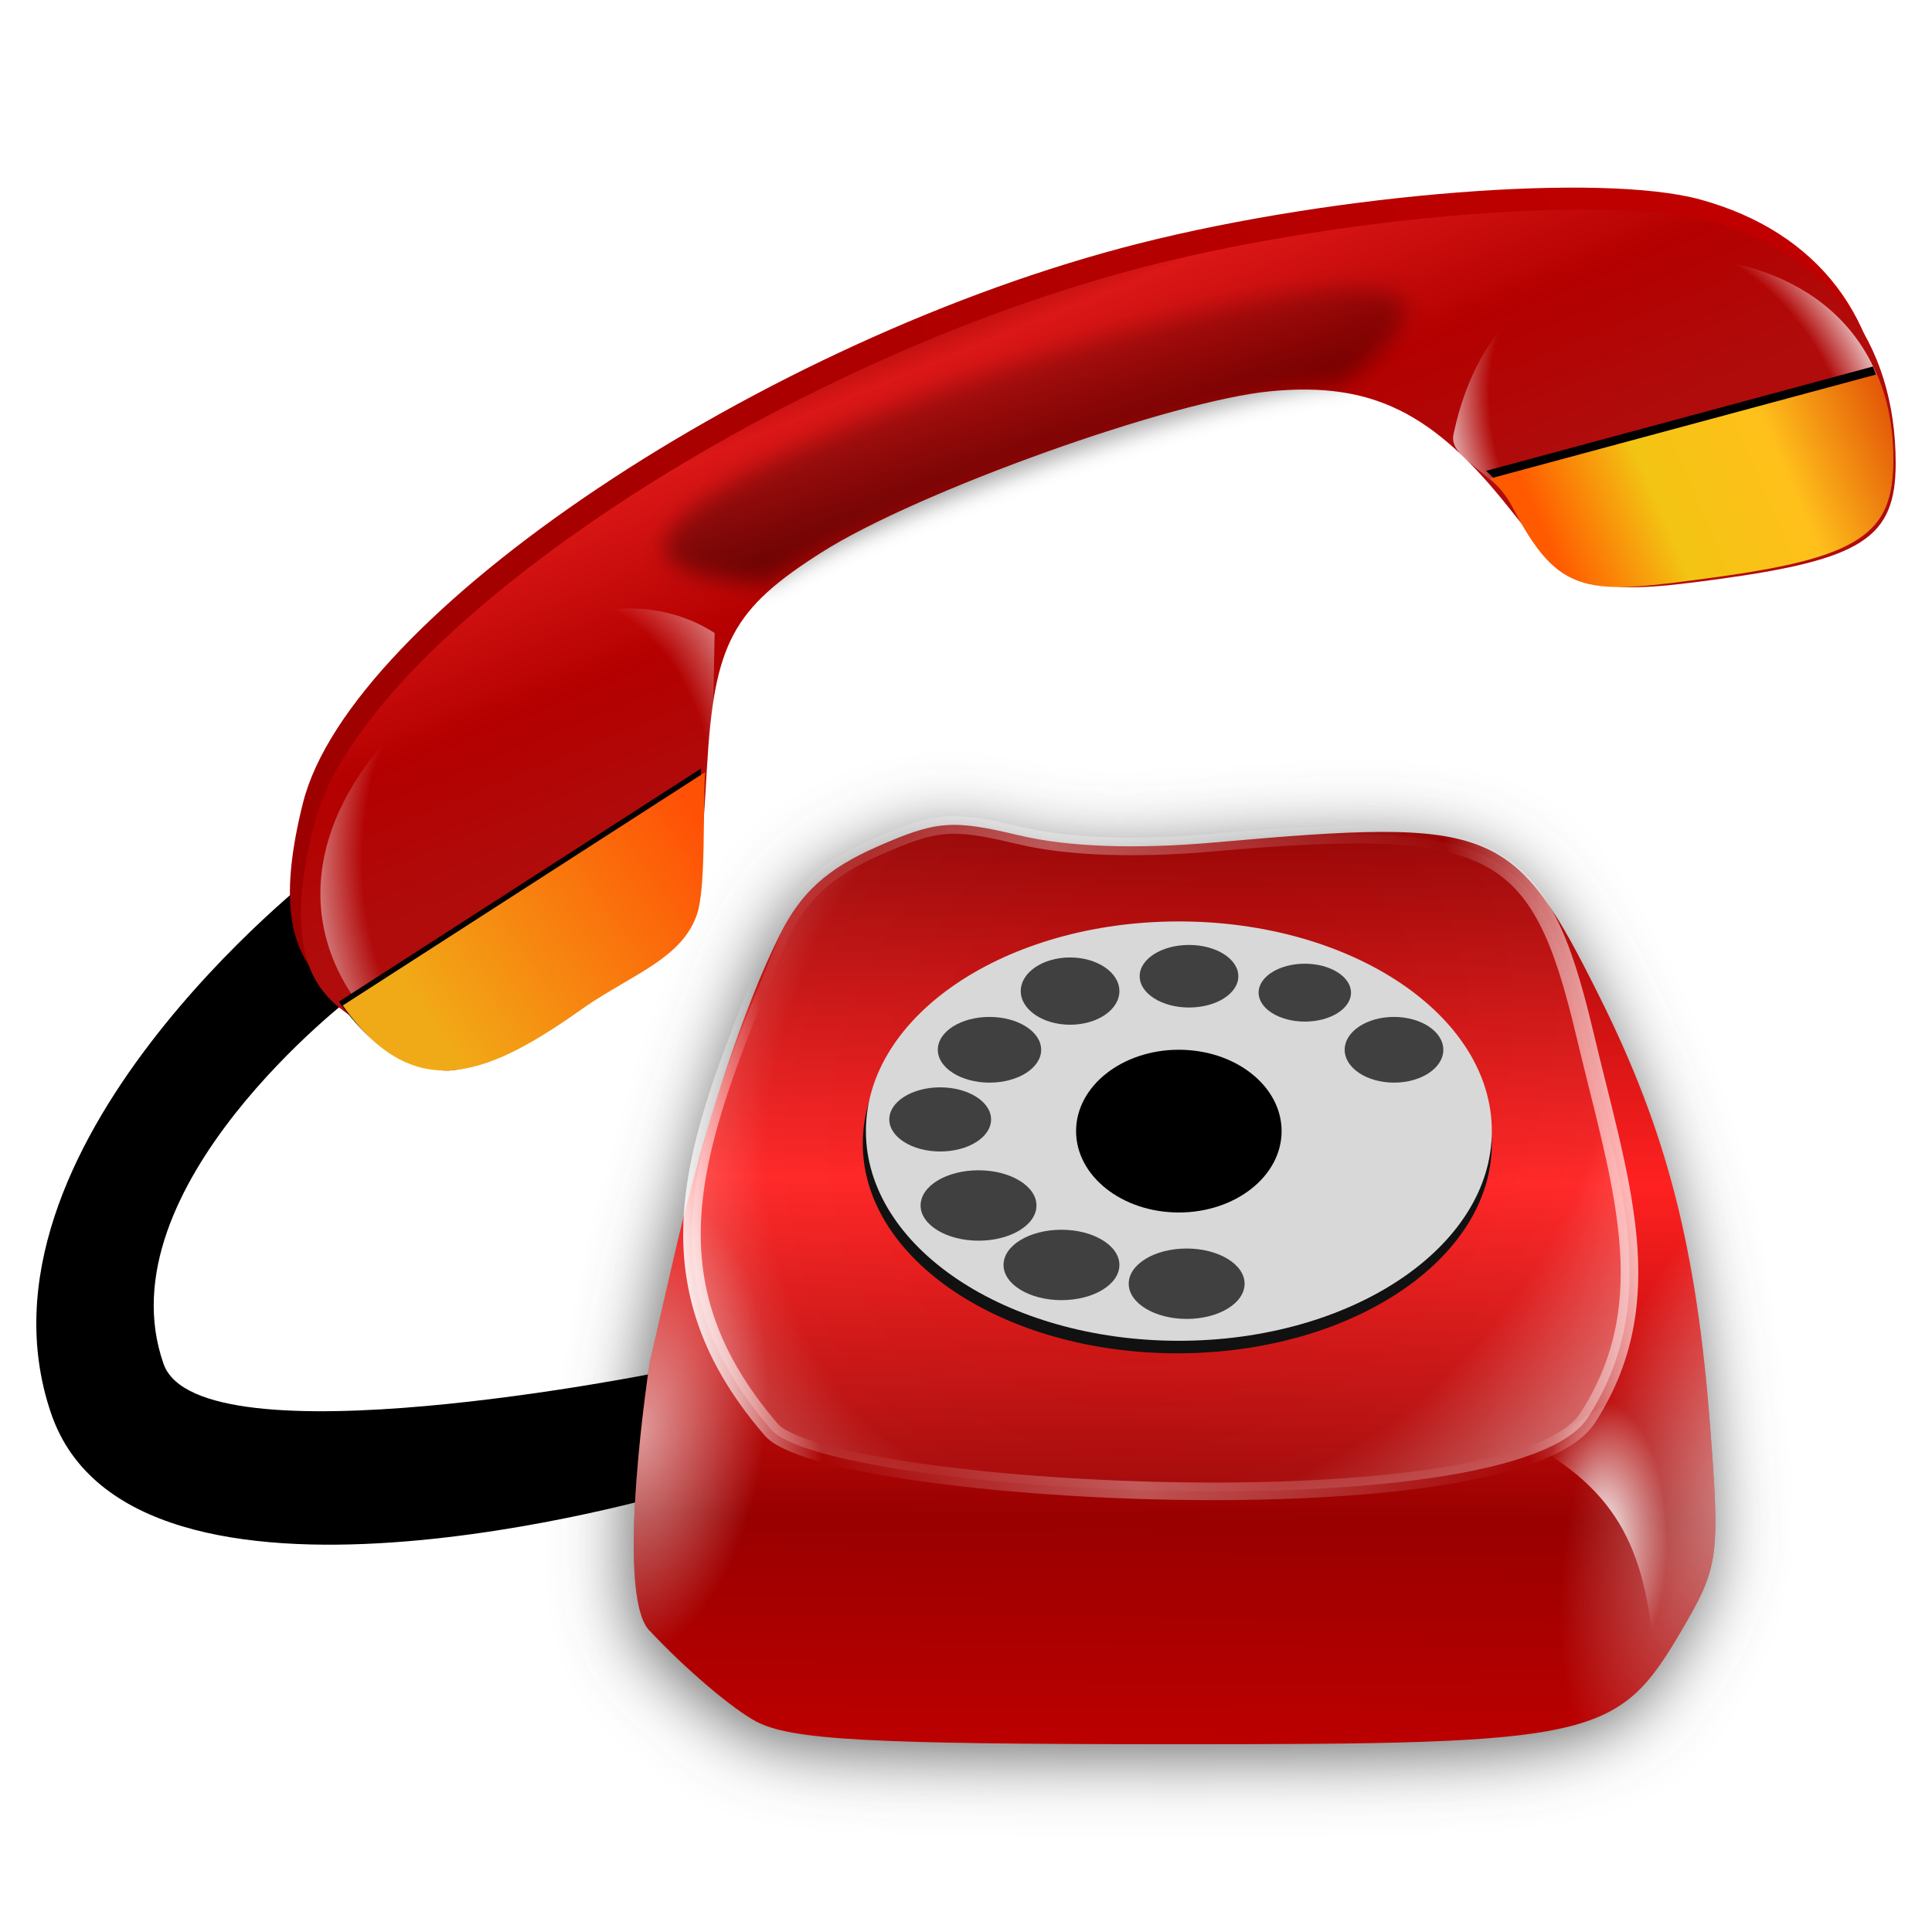
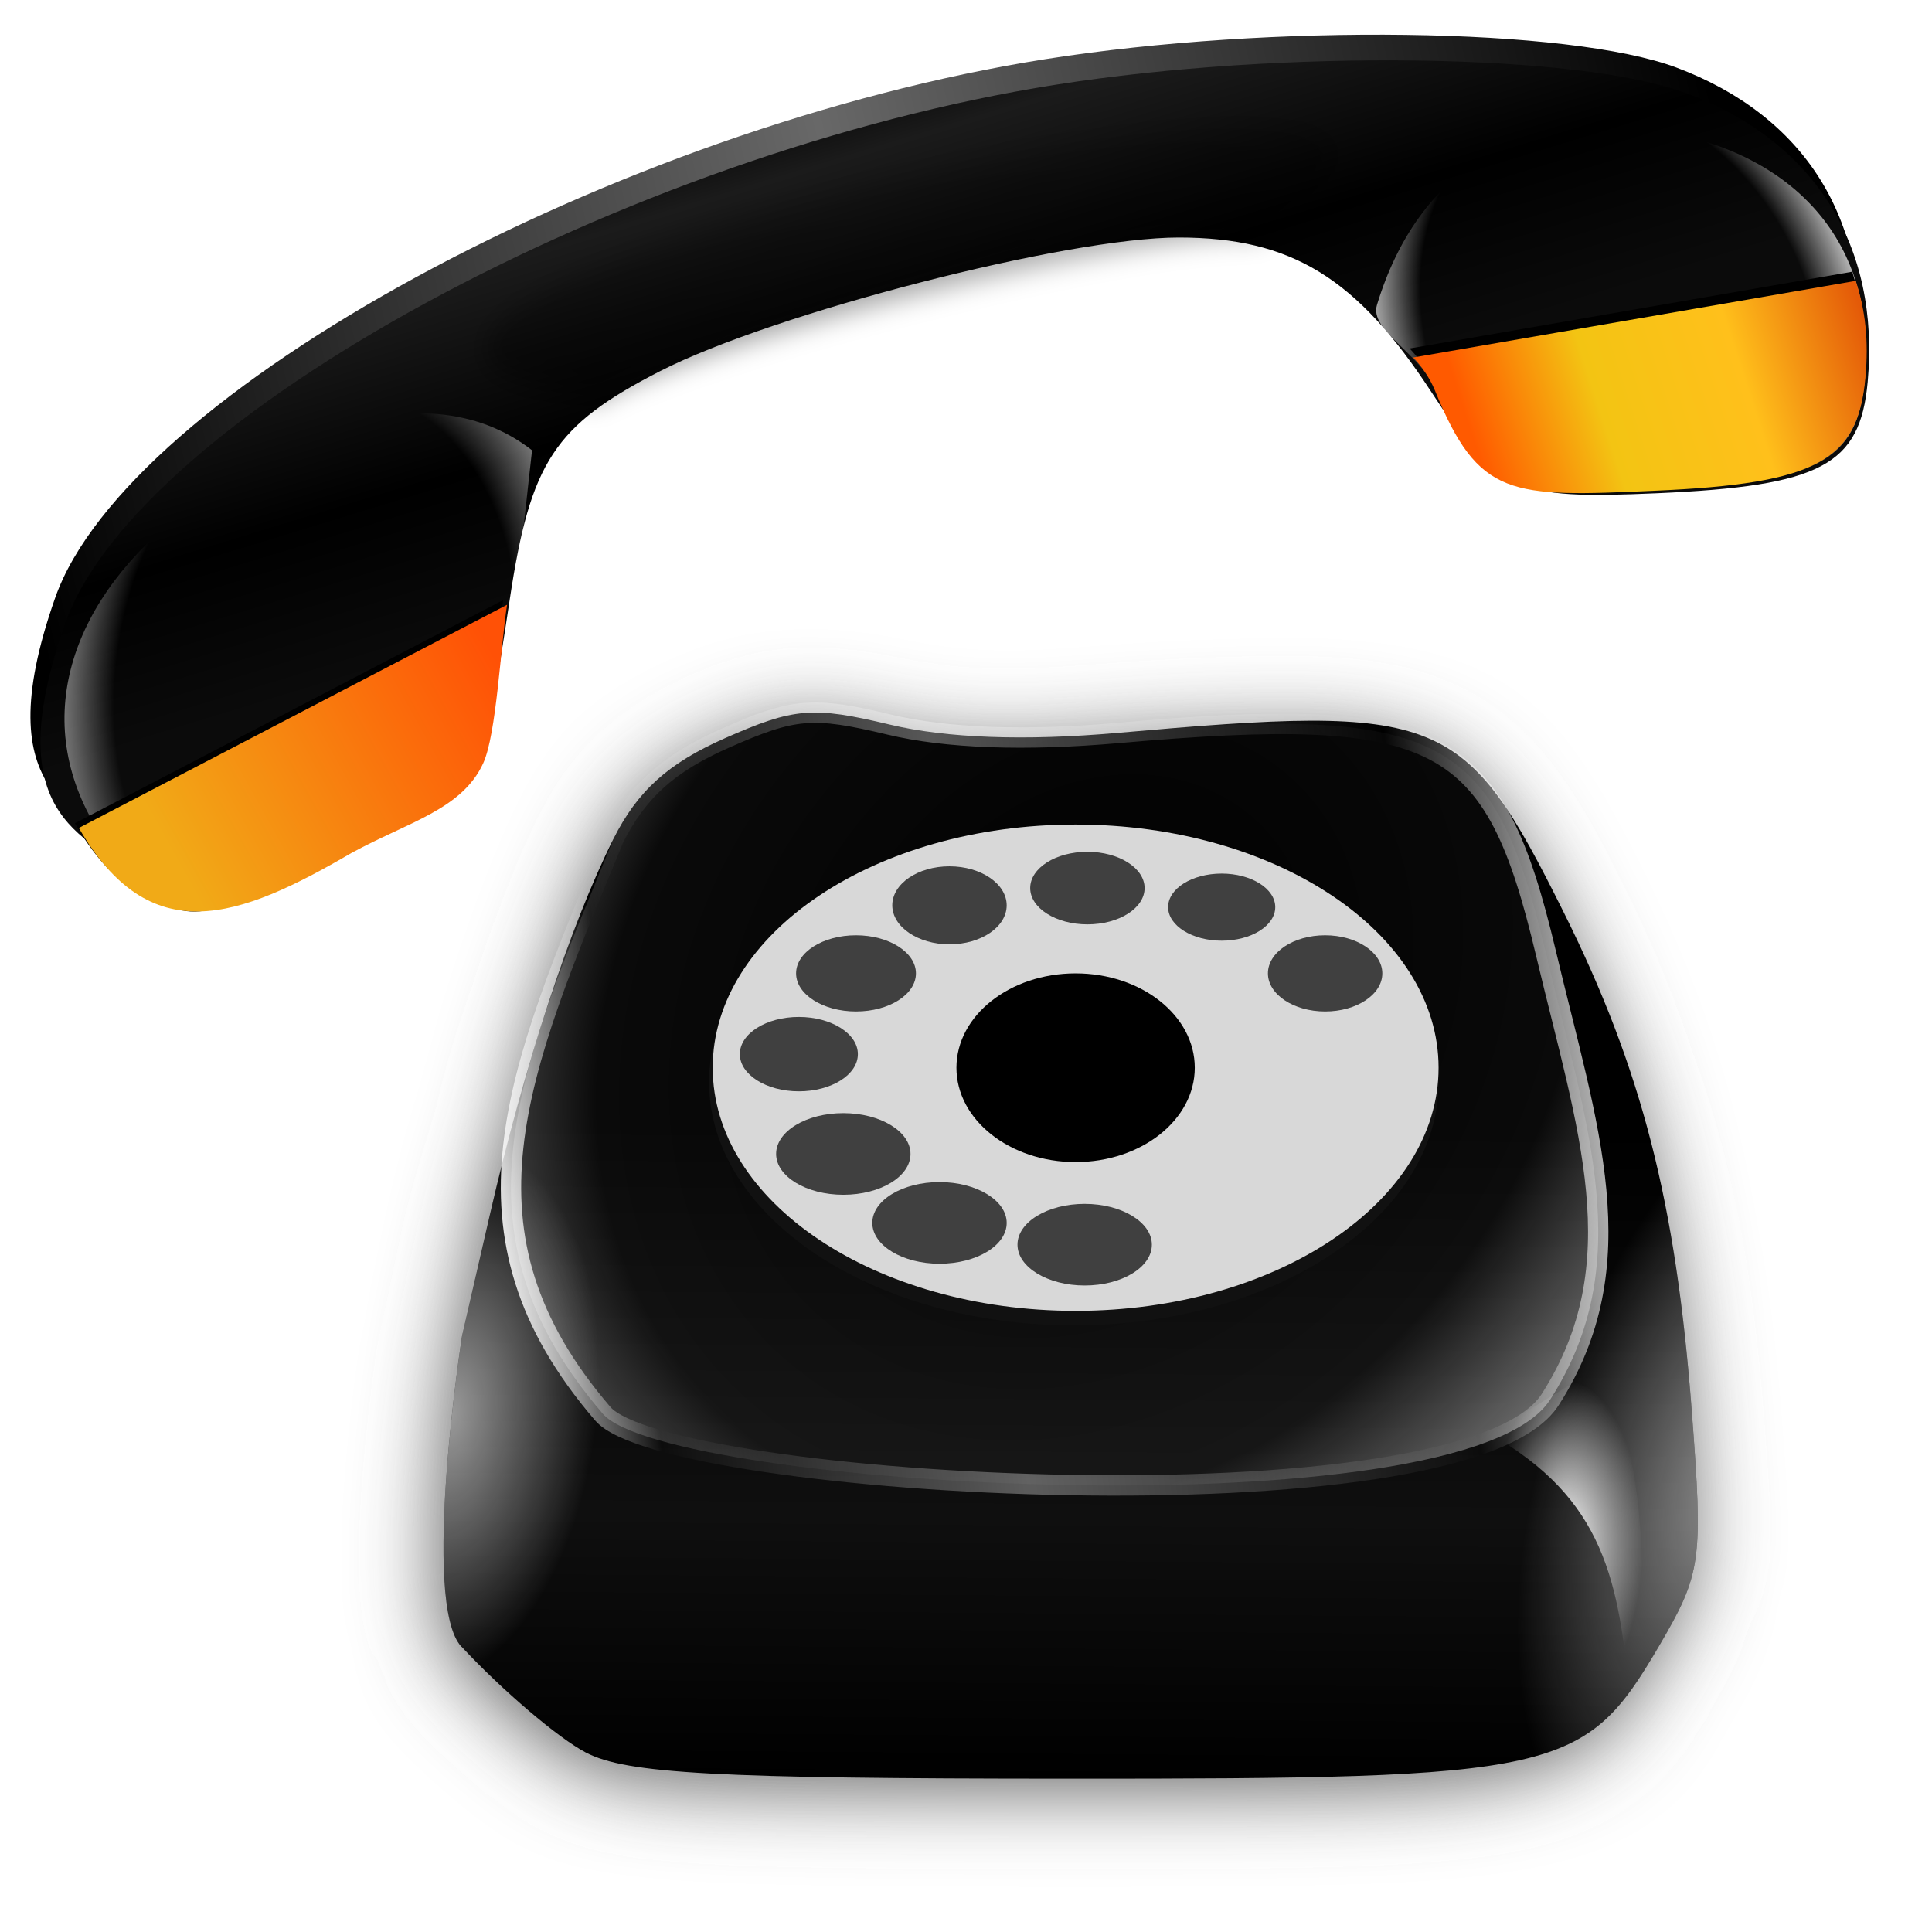
<svg xmlns="http://www.w3.org/2000/svg" xmlns:xlink="http://www.w3.org/1999/xlink" version="1.1" id="svg2" height="22" width="22">
  <defs id="defs4">
+     <linearGradient id="linearGradient3848">
+       <stop style="stop-color:#000000;stop-opacity:1;" offset="0" id="stop3850" />
+       <stop id="stop3856" offset="0.431" style="stop-color:#000000;stop-opacity:1;" />
+       <stop style="stop-color:#505050;stop-opacity:1;" offset="1" id="stop3852" />
+     </linearGradient>
    <linearGradient id="linearGradient8277">
      <stop id="stop8279" offset="0" style="stop-color:#ff5a00;stop-opacity:1;" />
      <stop style="stop-color:#f3c413;stop-opacity:1;" offset="0.318" id="stop8285" />
      <stop style="stop-color:#ffc01b;stop-opacity:1;" offset="0.675" id="stop8283" />
      <stop id="stop8281" offset="1" style="stop-color:#e45a08;stop-opacity:1;" />
    </linearGradient>
    <linearGradient id="linearGradient8225">
      <stop style="stop-color:#ff5106;stop-opacity:1;" offset="0" id="stop8227" />
      <stop style="stop-color:#f1aa17;stop-opacity:1;" offset="1" id="stop8229" />
    </linearGradient>
    <linearGradient id="linearGradient4708">
      <stop style="stop-color:#000000;stop-opacity:0.486;" offset="0" id="stop4710" />
      <stop style="stop-color:#000000;stop-opacity:0;" offset="1" id="stop4712" />
    </linearGradient>
    <linearGradient id="linearGradient4692">
      <stop style="stop-color:#ffffff;stop-opacity:0;" offset="0" id="stop4694" />
      <stop id="stop4702" offset="0.779" style="stop-color:#ffffff;stop-opacity:0;" />
      <stop style="stop-color:#ffffff;stop-opacity:0.784;" offset="1" id="stop4696" />
    </linearGradient>
    <linearGradient id="linearGradient4670">
-       <stop style="stop-color:#9d0000;stop-opacity:1;" offset="0" id="stop4678" />
-       <stop style="stop-color:#b00000;stop-opacity:1;" offset="0.5" id="stop4674" />
-       <stop style="stop-color:#c00000;stop-opacity:1;" offset="1" id="stop4676" />
+       <stop style="stop-color:#000000;stop-opacity:1;" offset="0" id="stop4678" />
+       <stop style="stop-color:#686868;stop-opacity:1;" offset="0.5" id="stop4674" />
+       <stop style="stop-color:#000000;stop-opacity:1;" offset="1" id="stop4676" />
    </linearGradient>
    <linearGradient id="linearGradient4652">
-       <stop id="stop4662" offset="0" style="stop-color:#b00c0c;stop-opacity:1;" />
-       <stop style="stop-color:#b40000;stop-opacity:1;" offset="0.376" id="stop3846" />
-       <stop id="stop3848" offset="0.8" style="stop-color:#db1717;stop-opacity:1;" />
-       <stop id="stop4660" offset="1" style="stop-color:#900202;stop-opacity:1;" />
+       <stop id="stop4662" offset="0" style="stop-color:#0b0b0b;stop-opacity:1;" />
+       <stop style="stop-color:#000000;stop-opacity:1;" offset="0.376" id="stop3846" />
+       <stop id="stop3848" offset="0.8" style="stop-color:#1b1b1b;stop-opacity:1;" />
+       <stop id="stop4660" offset="1" style="stop-color:#000000;stop-opacity:1;" />
    </linearGradient>
    <linearGradient id="linearGradient3902">
      <stop style="stop-color:#ffffff;stop-opacity:1;" offset="0" id="stop3904" />
      <stop style="stop-color:#ffffff;stop-opacity:0;" offset="1" id="stop3906" />
    </linearGradient>
    <linearGradient id="linearGradient3834">
      <stop style="stop-color:#ffffff;stop-opacity:0.588;" offset="0" id="stop3836" />
      <stop style="stop-color:#ffffff;stop-opacity:0;" offset="1" id="stop3838" />
    </linearGradient>
    <linearGradient id="linearGradient3824">
      <stop id="stop3826" offset="0" style="stop-color:#ffffff;stop-opacity:0;" />
      <stop style="stop-color:#ffffff;stop-opacity:0.039;" offset="0.749" id="stop3828" />
      <stop id="stop3830" offset="1" style="stop-color:#ffffff;stop-opacity:0.382;" />
    </linearGradient>
    <linearGradient id="linearGradient3808">
      <stop style="stop-color:#ffffff;stop-opacity:1;" offset="0" id="stop3810" />
      <stop id="stop3820" offset="0.123" style="stop-color:#ffffff;stop-opacity:0;" />
      <stop id="stop3818" offset="0.424" style="stop-color:#ffffff;stop-opacity:0.321;" />
      <stop id="stop3816" offset="0.804" style="stop-color:#ffffff;stop-opacity:0;" />
      <stop style="stop-color:#ffffff;stop-opacity:1;" offset="1" id="stop3812" />
    </linearGradient>
    <linearGradient id="linearGradient3753">
-       <stop style="stop-color:#920000;stop-opacity:1;" offset="0" id="stop3755" />
-       <stop id="stop3898" offset="0.395" style="stop-color:#ff2121;stop-opacity:1;" />
-       <stop style="stop-color:#990000;stop-opacity:1;" offset="0.757" id="stop3900" />
-       <stop style="stop-color:#bc0000;stop-opacity:1;" offset="1" id="stop3757" />
+       <stop style="stop-color:#000000;stop-opacity:1;" offset="0" id="stop3755" />
+       <stop id="stop3898" offset="0.395" style="stop-color:#000000;stop-opacity:1;" />
+       <stop style="stop-color:#0f0f0f;stop-opacity:1;" offset="0.757" id="stop3900" />
+       <stop style="stop-color:#000000;stop-opacity:1;" offset="1" id="stop3757" />
    </linearGradient>
    <filter id="filter4714" color-interpolation-filters="sRGB">
      <feGaussianBlur stdDeviation="0.122" id="feGaussianBlur4716" />
    </filter>
    <linearGradient id="linearGradient4692-4">
      <stop style="stop-color:#ffffff;stop-opacity:0;" offset="0" id="stop4694-4" />
      <stop id="stop4702-3" offset="0.693" style="stop-color:#ffffff;stop-opacity:0;" />
      <stop style="stop-color:#ffffff;stop-opacity:0.784;" offset="1" id="stop4696-7" />
    </linearGradient>
    <linearGradient xlink:href="#linearGradient3753" id="linearGradient3360" gradientUnits="userSpaceOnUse" x1="13.038" y1="8.923" x2="12.952" y2="19.543" />
    <radialGradient xlink:href="#linearGradient3834" id="radialGradient3362" gradientUnits="userSpaceOnUse" gradientTransform="matrix(-0.05617791,0.4270766,-0.231972,-0.03051375,4.331609,14.06486)" cx="3.43" cy="-14.345" fx="3.43" fy="-14.345" r="6.158" />
    <radialGradient xlink:href="#linearGradient3834" id="radialGradient3364" gradientUnits="userSpaceOnUse" gradientTransform="matrix(0.2038054,-0.6306904,0.3147962,0.1017253,10.69945,27.54808)" cx="20.33" cy="17.207" fx="20.33" fy="17.207" r="6.158" />
    <radialGradient xlink:href="#linearGradient3824" id="radialGradient3366" gradientUnits="userSpaceOnUse" gradientTransform="matrix(-0.867017,1.029942,-0.8484894,-0.7142683,37.44875,8.522954)" cx="13.27" cy="14.355" fx="13.27" fy="14.355" r="5.338" />
    <linearGradient xlink:href="#linearGradient3808" id="linearGradient3368" gradientUnits="userSpaceOnUse" x1="8.007" y1="15.572" x2="19.592" y2="14.004" />
    <radialGradient xlink:href="#linearGradient3902" id="radialGradient3370" gradientUnits="userSpaceOnUse" gradientTransform="matrix(1,0,0,2.120923,0,-19.30844)" cx="18.432" cy="17.225" fx="18.432" fy="17.225" r="0.751" />
    <linearGradient xlink:href="#linearGradient4670" id="linearGradient3372" gradientUnits="userSpaceOnUse" gradientTransform="translate(-0.125,-0.25)" x1="2.429" y1="5.84" x2="19.277" y2="0.152" />
    <linearGradient xlink:href="#linearGradient4652" id="linearGradient3374" gradientUnits="userSpaceOnUse" x1="12.492" y1="7.027" x2="10.777" y2="2.84" />
    <radialGradient xlink:href="#linearGradient4692" id="radialGradient3376" gradientUnits="userSpaceOnUse" gradientTransform="matrix(0.859473,-0.4964453,0.6380758,1.104672,-0.1643631,9.058411)" cx="19.131" cy="4.645" fx="19.131" fy="4.645" r="2.504" />
    <linearGradient xlink:href="#linearGradient4708" id="linearGradient3378" gradientUnits="userSpaceOnUse" x1="11.998" y1="5.778" x2="11.175" y2="2.619" />
    <radialGradient xlink:href="#linearGradient4692-4" id="radialGradient3380" gradientUnits="userSpaceOnUse" gradientTransform="matrix(-1.158583,-0.1058388,-0.1505438,1.647953,29.00186,3.873206)" cx="18.968" cy="4.518" fx="18.968" fy="4.518" r="2.504" />
    <linearGradient xlink:href="#linearGradient8225" id="linearGradient3382" gradientUnits="userSpaceOnUse" x1="8.425" y1="9.416" x2="5.258" y2="11.581" />
    <linearGradient xlink:href="#linearGradient8277" id="linearGradient3384" gradientUnits="userSpaceOnUse" x1="17.931" y1="6.107" x2="21.746" y2="4.471" />
    <filter id="filter4336">
      <feGaussianBlur stdDeviation="0.399" id="feGaussianBlur4338" />
    </filter>
  </defs>
  <g id="layer3" style="display:inline">
-     <path style="fill:#646464;fill-opacity:1;filter:url(#filter4336)" d="m 10.688,9.5 c -0.225,0.019 -0.441,0.099 -0.781,0.25 -0.556,0.246 -0.856,0.528 -1.094,1 -0.212,0.422 -0.417,0.959 -0.625,1.594 -0.107,0.306 -0.186,0.59 -0.25,0.875 -0.114,0.402 -0.245,0.788 -0.344,1.219 l -0.25,1.188 c 0,0 -0.401,2.632 0,3.062 0.401,0.43 0.949,0.89 1.219,1.031 0.399,0.208 1.257,0.249 4.688,0.25 4.211,0.001 4.962,-0.017 5.562,-0.844 0.004,0.044 -0.004,0.08 0,0.125 0.028,-0.041 0.043,-0.129 0.062,-0.25 0.067,-0.101 0.147,-0.221 0.219,-0.344 0.418,-0.713 0.425,-0.83 0.312,-2.312 -0.155,-2.043 -0.487,-3.342 -1.25,-4.875 -0.816,-1.639 -1.204,-1.943 -3.125,-1.844 -0.057,0.003 -0.127,-0.004 -0.188,0 -0.321,0.015 -0.663,0.027 -1.062,0.062 -0.454,0.04 -0.874,0.076 -1.25,0.062 -0.376,-0.014 -0.72,-0.058 -1,-0.125 C 11.153,9.534 10.913,9.481 10.688,9.5 z" id="path2969-2" />
+     <path style="fill:#646464;fill-opacity:1;filter:url(#filter4336)" d="m 10.688,9.5 c -0.225,0.019 -0.441,0.099 -0.781,0.25 -0.556,0.246 -0.856,0.528 -1.094,1 -0.212,0.422 -0.417,0.959 -0.625,1.594 -0.107,0.306 -0.186,0.59 -0.25,0.875 -0.114,0.402 -0.245,0.788 -0.344,1.219 l -0.25,1.188 c 0,0 -0.401,2.632 0,3.062 0.401,0.43 0.949,0.89 1.219,1.031 0.399,0.208 1.257,0.249 4.688,0.25 4.211,0.001 4.962,-0.017 5.562,-0.844 0.004,0.044 -0.004,0.08 0,0.125 0.028,-0.041 0.043,-0.129 0.062,-0.25 0.067,-0.101 0.147,-0.221 0.219,-0.344 0.418,-0.713 0.425,-0.83 0.312,-2.312 -0.155,-2.043 -0.487,-3.342 -1.25,-4.875 -0.816,-1.639 -1.204,-1.943 -3.125,-1.844 -0.057,0.003 -0.127,-0.004 -0.188,0 -0.321,0.015 -0.663,0.027 -1.062,0.062 -0.454,0.04 -0.874,0.076 -1.25,0.062 -0.376,-0.014 -0.72,-0.058 -1,-0.125 C 11.153,9.534 10.913,9.481 10.688,9.5 z" id="path2969-2" transform="matrix(1.159671,0,0,1.159671,-3.318886,-2.778678)" />
    <g id="g3328" transform="translate(-0.1905613,0.3246734)">
-       <path id="path8175" d="m 4.209,11.018 c 0,0 -2.862,2.179 -2.156,4.188 0.406,1.156 5.656,0.094 5.656,0.094 l 0.125,1.375 c 0,0 -6.138,1.808 -7.062,-0.906 C -0.26,12.742 3.803,9.611 3.803,9.611 l 0.406,1.406 z" style="fill:#000000;fill-opacity:1;stroke:none" />
-       <g id="g3914">
+       <g id="g3914" transform="matrix(1.159671,0,0,1.159671,-3.349313,-2.726837)">
        <path style="fill:url(#linearGradient3360);fill-opacity:1" d="m 7.584,18.242 c -0.401,-0.43 0.005,-3.05 0.005,-3.05 l 0.271,-1.181 c 0.339,-1.48 0.792,-2.856 1.215,-3.7 0.237,-0.472 0.537,-0.744 1.094,-0.99 0.681,-0.301 0.862,-0.316 1.619,-0.135 0.559,0.134 1.328,0.162 2.237,0.082 3.197,-0.283 3.406,-0.199 4.385,1.768 0.763,1.533 1.099,2.842 1.254,4.885 0.113,1.483 0.096,1.6 -0.321,2.313 -0.733,1.251 -0.972,1.305 -5.827,1.303 -3.43,-8.5e-4 -4.312,-0.049 -4.711,-0.257 -0.27,-0.141 -0.819,-0.608 -1.22,-1.039 z" id="path2969" />
        <path style="fill:url(#radialGradient3362);fill-opacity:1" d="m 7.584,18.242 c -0.401,-0.43 0.005,-3.05 0.005,-3.05 l 0.271,-1.181 c 0.339,-1.48 0.792,-2.856 1.215,-3.7 0.237,-0.472 0.537,-0.744 1.094,-0.99 0.681,-0.301 0.862,-0.316 1.619,-0.135 0.559,0.134 1.328,0.162 2.237,0.082 3.197,-0.283 3.406,-0.199 4.385,1.768 0.763,1.533 1.099,2.842 1.254,4.885 0.113,1.483 0.096,1.6 -0.321,2.313 -0.733,1.251 -0.972,1.305 -5.827,1.303 -3.43,-8.5e-4 -4.312,-0.049 -4.711,-0.257 -0.27,-0.141 -0.819,-0.608 -1.22,-1.039 z" id="path3845" />
        <path id="path3832" d="m 7.584,18.242 c -0.401,-0.43 0.005,-3.05 0.005,-3.05 l 0.271,-1.181 c 0.339,-1.48 0.792,-2.856 1.215,-3.7 0.237,-0.472 0.537,-0.744 1.094,-0.99 0.681,-0.301 0.862,-0.316 1.619,-0.135 0.559,0.134 1.328,0.162 2.237,0.082 3.197,-0.283 3.406,-0.199 4.385,1.768 0.763,1.533 1.099,2.842 1.254,4.885 0.113,1.483 0.096,1.6 -0.321,2.313 -0.733,1.251 -0.972,1.305 -5.827,1.303 -3.43,-8.5e-4 -4.312,-0.049 -4.711,-0.257 -0.27,-0.141 -0.819,-0.608 -1.22,-1.039 z" style="fill:url(#radialGradient3364);fill-opacity:1" />
        <path id="path3743" d="m 9.075,10.312 c 0.237,-0.472 0.537,-0.744 1.094,-0.99 0.681,-0.301 0.862,-0.316 1.619,-0.135 0.559,0.134 1.328,0.162 2.237,0.082 3.197,-0.283 3.699,0.023 4.207,2.16 0.406,1.711 0.898,3.05 0.042,4.386 -0.843,1.317 -8.672,0.872 -9.302,0.139 -1.531,-1.78 -0.849,-3.338 0.104,-5.642 z" style="fill:url(#radialGradient3366);fill-opacity:1;stroke:url(#linearGradient3368);stroke-width:0.2;stroke-miterlimit:4;stroke-opacity:1;stroke-dasharray:none" />
        <path style="fill:url(#radialGradient3370);fill-opacity:1;fill-rule:nonzero;stroke:none" d="m 19.058,18.819 c 0.222,-0.329 0.219,-3.642 -0.614,-3.134 l -0.764,0.466 c 1.118,0.632 1.281,1.437 1.378,2.668 z" id="path3849" />
      </g>
-       <path style="fill:#111111;fill-opacity:1;fill-rule:nonzero;stroke:none" id="path3921" d="m -5.488,12.306 c 0,1.299 -1.628,2.352 -3.635,2.352 -2.008,0 -3.635,-1.053 -3.635,-2.352 0,-1.299 1.628,-2.352 3.635,-2.352 2.008,0 3.635,1.053 3.635,2.352 z" transform="matrix(0.9852942,0,0,1.015151,22.58558,0.2055689)" />
-       <path transform="matrix(0.9803922,0,0,1.015151,22.55868,0.0630136)" d="m -5.488,12.306 c 0,1.299 -1.628,2.352 -3.635,2.352 -2.008,0 -3.635,-1.053 -3.635,-2.352 0,-1.299 1.628,-2.352 3.635,-2.352 2.008,0 3.635,1.053 3.635,2.352 z" id="path3912" style="fill:#d8d8d8;fill-opacity:1;fill-rule:nonzero;stroke:none" />
-       <path style="fill:#000000;fill-opacity:1;fill-rule:nonzero;stroke:none" id="path3923" d="m -5.488,12.306 c 0,1.299 -1.628,2.352 -3.635,2.352 -2.008,0 -3.635,-1.053 -3.635,-2.352 0,-1.299 1.628,-2.352 3.635,-2.352 2.008,0 3.635,1.053 3.635,2.352 z" transform="matrix(0.3219198,0,0,0.3939394,16.55108,7.707798)" />
-       <g transform="translate(22.75539,0.3385689)" id="g4641" style="fill:#404040;fill-opacity:1">
-         <path style="fill:#404040;fill-opacity:1;fill-rule:nonzero;stroke:none" id="path4623" d="m -8.339,14.026 c 0,0.212 -0.283,0.383 -0.633,0.383 -0.349,0 -0.633,-0.172 -0.633,-0.383 0,-0.212 0.283,-0.383 0.633,-0.383 0.349,0 0.633,0.172 0.633,0.383 z" transform="matrix(1.042253,0,0,1.046512,0.2989144,-0.723641)" />
-         <path transform="matrix(1.042253,0,0,1.046512,-1.126639,-0.9374739)" d="m -8.339,14.026 c 0,0.212 -0.283,0.383 -0.633,0.383 -0.349,0 -0.633,-0.172 -0.633,-0.383 0,-0.212 0.283,-0.383 0.633,-0.383 0.349,0 0.633,0.172 0.633,0.383 z" id="path4625" style="fill:#404040;fill-opacity:1;fill-rule:nonzero;stroke:none" />
-         <path style="fill:#404040;fill-opacity:1;fill-rule:nonzero;stroke:none" id="path4627" d="m -8.339,14.026 c 0,0.212 -0.283,0.383 -0.633,0.383 -0.349,0 -0.633,-0.172 -0.633,-0.383 0,-0.212 0.283,-0.383 0.633,-0.383 0.349,0 0.633,0.172 0.633,0.383 z" transform="matrix(1.042253,0,0,1.046512,-2.071068,-1.614612)" />
-         <path transform="matrix(0.9154929,0,0,0.9534883,-3.644949,-1.289953)" d="m -8.339,14.026 c 0,0.212 -0.283,0.383 -0.633,0.383 -0.349,0 -0.633,-0.172 -0.633,-0.383 0,-0.212 0.283,-0.383 0.633,-0.383 0.349,0 0.633,0.172 0.633,0.383 z" id="path4629" style="fill:#404040;fill-opacity:1;fill-rule:nonzero;stroke:none" />
-         <path style="fill:#404040;fill-opacity:1;fill-rule:nonzero;stroke:none" id="path4631" d="m -8.339,14.026 c 0,0.212 -0.283,0.383 -0.633,0.383 -0.349,0 -0.633,-0.172 -0.633,-0.383 0,-0.212 0.283,-0.383 0.633,-0.383 0.349,0 0.633,0.172 0.633,0.383 z" transform="matrix(0.9295774,0,0,0.9767442,-2.95727,-2.409099)" />
-         <path transform="matrix(0.8873239,0,0,1,-2.418672,-3.403508)" d="m -8.339,14.026 c 0,0.212 -0.283,0.383 -0.633,0.383 -0.349,0 -0.633,-0.172 -0.633,-0.383 0,-0.212 0.283,-0.383 0.633,-0.383 0.349,0 0.633,0.172 0.633,0.383 z" id="path4633" style="fill:#404040;fill-opacity:1;fill-rule:nonzero;stroke:none" />
-         <path style="fill:#404040;fill-opacity:1;fill-rule:nonzero;stroke:none" id="path4635" d="m -8.339,14.026 c 0,0.212 -0.283,0.383 -0.633,0.383 -0.349,0 -0.633,-0.172 -0.633,-0.383 0,-0.212 0.283,-0.383 0.633,-0.383 0.349,0 0.633,0.172 0.633,0.383 z" transform="matrix(0.8873239,0,0,0.9302325,-1.064396,-2.594248)" />
-         <path transform="matrix(0.8309859,0,0,0.8604651,-0.2512287,-1.428599)" d="m -8.339,14.026 c 0,0.212 -0.283,0.383 -0.633,0.383 -0.349,0 -0.633,-0.172 -0.633,-0.383 0,-0.212 0.283,-0.383 0.633,-0.383 0.349,0 0.633,0.172 0.633,0.383 z" id="path4637" style="fill:#404040;fill-opacity:1;fill-rule:nonzero;stroke:none" />
-         <path style="fill:#404040;fill-opacity:1;fill-rule:nonzero;stroke:none" id="path4639" d="m -8.339,14.026 c 0,0.212 -0.283,0.383 -0.633,0.383 -0.349,0 -0.633,-0.172 -0.633,-0.383 0,-0.212 0.283,-0.383 0.633,-0.383 0.349,0 0.633,0.172 0.633,0.383 z" transform="matrix(0.8873239,0,0,0.9767442,1.269947,-2.409099)" />
+       <g id="g3858" transform="translate(0.1875,-0.4375)">
+         <path transform="matrix(1.142618,0,0,1.177242,22.65504,-2.050945)" d="m -5.488,12.306 c 0,1.299 -1.628,2.352 -3.635,2.352 -2.008,0 -3.635,-1.053 -3.635,-2.352 0,-1.299 1.628,-2.352 3.635,-2.352 2.008,0 3.635,1.053 3.635,2.352 z" id="path3921" style="fill:#111111;fill-opacity:1;fill-rule:nonzero;stroke:none" />
+         <path style="fill:#d8d8d8;fill-opacity:1;fill-rule:nonzero;stroke:none" id="path3912" d="m -5.488,12.306 c 0,1.299 -1.628,2.352 -3.635,2.352 -2.008,0 -3.635,-1.053 -3.635,-2.352 0,-1.299 1.628,-2.352 3.635,-2.352 2.008,0 3.635,1.053 3.635,2.352 z" transform="matrix(1.136933,0,0,1.177242,22.62384,-2.216262)" />
+         <path transform="matrix(0.3733212,0,0,0.4568403,15.657,6.649176)" d="m -5.488,12.306 c 0,1.299 -1.628,2.352 -3.635,2.352 -2.008,0 -3.635,-1.053 -3.635,-2.352 0,-1.299 1.628,-2.352 3.635,-2.352 2.008,0 3.635,1.053 3.635,2.352 z" id="path3923" style="fill:#000000;fill-opacity:1;fill-rule:nonzero;stroke:none" />
+         <g style="fill:#404040;fill-opacity:1" id="g4641" transform="matrix(1.159671,0,0,1.159671,22.85197,-1.896709)">
+           <path transform="matrix(1.042253,0,0,1.046512,0.2989144,-0.723641)" d="m -8.339,14.026 c 0,0.212 -0.283,0.383 -0.633,0.383 -0.349,0 -0.633,-0.172 -0.633,-0.383 0,-0.212 0.283,-0.383 0.633,-0.383 0.349,0 0.633,0.172 0.633,0.383 z" id="path4623" style="fill:#404040;fill-opacity:1;fill-rule:nonzero;stroke:none" />
+           <path style="fill:#404040;fill-opacity:1;fill-rule:nonzero;stroke:none" id="path4625" d="m -8.339,14.026 c 0,0.212 -0.283,0.383 -0.633,0.383 -0.349,0 -0.633,-0.172 -0.633,-0.383 0,-0.212 0.283,-0.383 0.633,-0.383 0.349,0 0.633,0.172 0.633,0.383 z" transform="matrix(1.042253,0,0,1.046512,-1.126639,-0.9374739)" />
+           <path transform="matrix(1.042253,0,0,1.046512,-2.071068,-1.614612)" d="m -8.339,14.026 c 0,0.212 -0.283,0.383 -0.633,0.383 -0.349,0 -0.633,-0.172 -0.633,-0.383 0,-0.212 0.283,-0.383 0.633,-0.383 0.349,0 0.633,0.172 0.633,0.383 z" id="path4627" style="fill:#404040;fill-opacity:1;fill-rule:nonzero;stroke:none" />
+           <path style="fill:#404040;fill-opacity:1;fill-rule:nonzero;stroke:none" id="path4629" d="m -8.339,14.026 c 0,0.212 -0.283,0.383 -0.633,0.383 -0.349,0 -0.633,-0.172 -0.633,-0.383 0,-0.212 0.283,-0.383 0.633,-0.383 0.349,0 0.633,0.172 0.633,0.383 z" transform="matrix(0.9154929,0,0,0.9534883,-3.644949,-1.289953)" />
+           <path transform="matrix(0.9295774,0,0,0.9767442,-2.95727,-2.409099)" d="m -8.339,14.026 c 0,0.212 -0.283,0.383 -0.633,0.383 -0.349,0 -0.633,-0.172 -0.633,-0.383 0,-0.212 0.283,-0.383 0.633,-0.383 0.349,0 0.633,0.172 0.633,0.383 z" id="path4631" style="fill:#404040;fill-opacity:1;fill-rule:nonzero;stroke:none" />
+           <path style="fill:#404040;fill-opacity:1;fill-rule:nonzero;stroke:none" id="path4633" d="m -8.339,14.026 c 0,0.212 -0.283,0.383 -0.633,0.383 -0.349,0 -0.633,-0.172 -0.633,-0.383 0,-0.212 0.283,-0.383 0.633,-0.383 0.349,0 0.633,0.172 0.633,0.383 z" transform="matrix(0.8873239,0,0,1,-2.418672,-3.403508)" />
+           <path transform="matrix(0.8873239,0,0,0.9302325,-1.064396,-2.594248)" d="m -8.339,14.026 c 0,0.212 -0.283,0.383 -0.633,0.383 -0.349,0 -0.633,-0.172 -0.633,-0.383 0,-0.212 0.283,-0.383 0.633,-0.383 0.349,0 0.633,0.172 0.633,0.383 z" id="path4635" style="fill:#404040;fill-opacity:1;fill-rule:nonzero;stroke:none" />
+           <path style="fill:#404040;fill-opacity:1;fill-rule:nonzero;stroke:none" id="path4637" d="m -8.339,14.026 c 0,0.212 -0.283,0.383 -0.633,0.383 -0.349,0 -0.633,-0.172 -0.633,-0.383 0,-0.212 0.283,-0.383 0.633,-0.383 0.349,0 0.633,0.172 0.633,0.383 z" transform="matrix(0.8309859,0,0,0.8604651,-0.2512287,-1.428599)" />
+           <path transform="matrix(0.8873239,0,0,0.9767442,1.269947,-2.409099)" d="m -8.339,14.026 c 0,0.212 -0.283,0.383 -0.633,0.383 -0.349,0 -0.633,-0.172 -0.633,-0.383 0,-0.212 0.283,-0.383 0.633,-0.383 0.349,0 0.633,0.172 0.633,0.383 z" id="path4639" style="fill:#404040;fill-opacity:1;fill-rule:nonzero;stroke:none" />
+         </g>
      </g>
-       <g id="g3317">
+       <g id="g3317" transform="matrix(1.116136,0.1025677,-0.1025677,1.116136,-2.34017,-3.733481)">
        <path id="path4664" d="M 4.631,11.358 C 4.161,10.932 3.102,10.956 3.641,8.817 4.179,6.678 8.882,3.531 13.159,2.448 15.418,1.876 18.428,1.64 19.55,1.947 c 1.343,0.367 2.102,1.363 2.102,2.754 0,0.849 -0.377,1.095 -2.025,1.32 C 18.179,6.219 18,6.158 17.247,5.207 16.385,4.119 15.686,3.775 14.549,3.879 13.417,3.982 10.517,5.021 9.425,5.713 c -1.019,0.646 -1.227,1.036 -1.309,2.449 -0.107,1.848 -0.111,1.856 -1.438,2.705 -1.345,0.861 -1.577,0.916 -2.048,0.49 z" style="fill:url(#linearGradient3372);fill-opacity:1" />
        <path style="fill:url(#linearGradient3374);fill-opacity:1" d="M 4.756,11.608 C 4.286,11.182 3.227,11.206 3.766,9.067 4.304,6.928 9.007,3.781 13.284,2.698 15.543,2.126 18.553,1.89 19.675,2.197 c 1.343,0.367 2.102,1.363 2.102,2.754 0,0.849 -0.377,1.095 -2.025,1.32 C 18.304,6.469 18.125,6.408 17.372,5.457 16.51,4.369 15.811,4.025 14.674,4.129 13.542,4.232 10.642,5.271 9.55,5.963 c -1.019,0.646 -1.227,1.036 -1.309,2.449 -0.107,1.848 -0.111,1.856 -1.438,2.705 -1.345,0.861 -1.577,0.916 -2.048,0.49 z" id="path2890" />
        <path id="path4680" d="m 19.456,2.604 c 1.368,0.106 2.29,0.925 2.29,2.317 0,0.849 -0.377,1.095 -2.025,1.32 -1.448,0.198 -1.775,0.234 -2.318,-0.815 -0.187,-0.36 -0.717,-0.534 -0.662,-0.8 0.292,-1.412 1.287,-2.133 2.715,-2.022 z" style="fill:url(#radialGradient3376);fill-opacity:1" />
        <path id="path4704" d="M 15.469,4.041 C 14.295,4.072 9.985,5.579 8.932,6.317 3.352,6.03 19.753,0.729 15.469,4.041 z" style="fill:url(#linearGradient3378);fill-opacity:1;filter:url(#filter4714)" />
        <path id="path4680-3" d="M 4.515,8.191 C 3.634,9.243 3.575,10.475 4.57,11.448 5.177,12.042 5.616,11.944 6.929,10.924 8.383,9.948 8.292,8.44 8.328,6.883 7.114,6.104 5.434,7.093 4.515,8.191 z" style="fill:url(#radialGradient3380);fill-opacity:1;display:inline" />
        <path id="path8292" d="m 8.175,8.425 -4.125,2.656 c 0.835,1.182 1.7,0.771 2.781,0 0.547,-0.367 1.079,-0.544 1.25,-1.031 0.107,-0.306 0.067,-1.197 0.094,-1.625 z" style="fill:#000000;fill-opacity:1;display:inline" />
        <path style="fill:url(#linearGradient3382);fill-opacity:1;display:inline" d="m 8.219,8.469 -4.125,2.656 c 0.835,1.182 1.7,0.771 2.781,0 0.547,-0.367 1.079,-0.544 1.25,-1.031 0.107,-0.306 0.067,-1.197 0.094,-1.625 z" id="path8220" />
        <path id="path8290" d="m 21.518,3.849 -4.406,1.188 c 0.1,0.086 0.19,0.197 0.25,0.312 0.543,1.049 0.864,1.01 2.312,0.812 1.648,-0.225 2.031,-0.495 2.031,-1.344 0,-0.374 -0.063,-0.68 -0.188,-0.969 z" style="fill:#000000;fill-opacity:1" />
        <path style="fill:url(#linearGradient3384);fill-opacity:1" d="M 21.562,3.938 17.156,5.125 c 0.1,0.086 0.19,0.197 0.25,0.312 0.543,1.049 0.864,1.01 2.312,0.812 C 21.366,6.025 21.75,5.755 21.75,4.906 21.75,4.532 21.687,4.226 21.562,3.938 z" id="path8271" />
      </g>
    </g>
  </g>
</svg>
